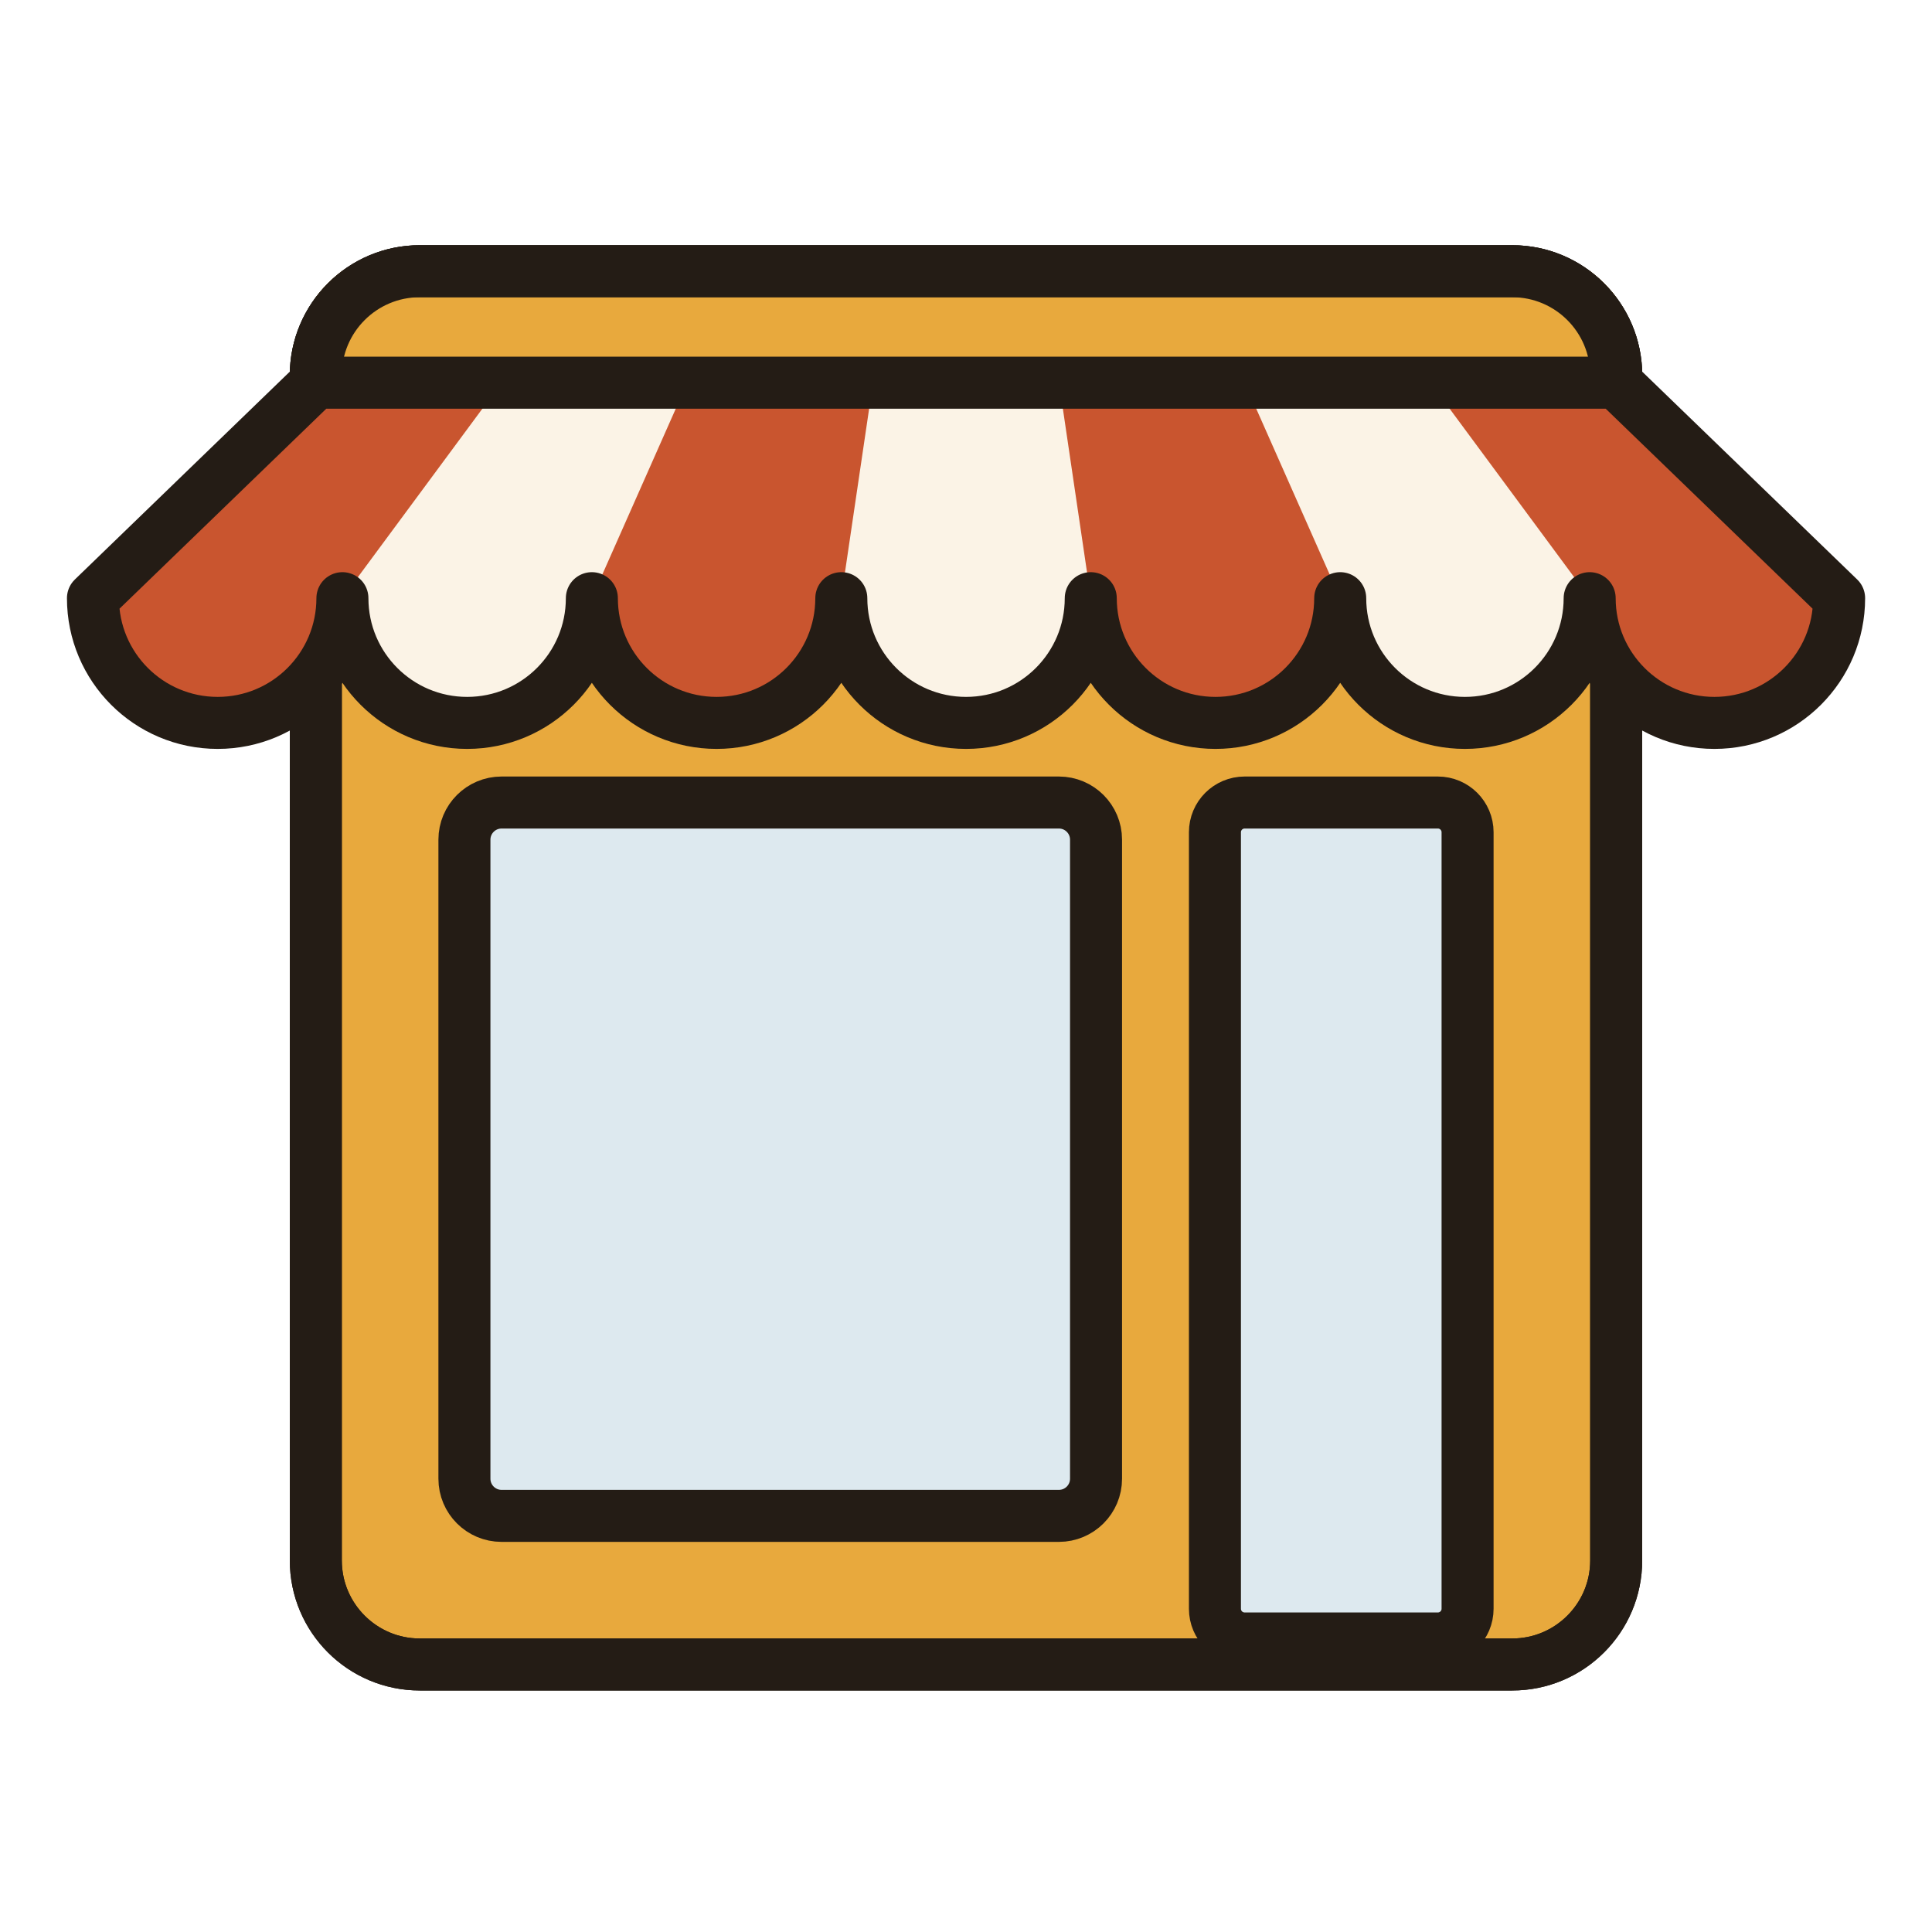
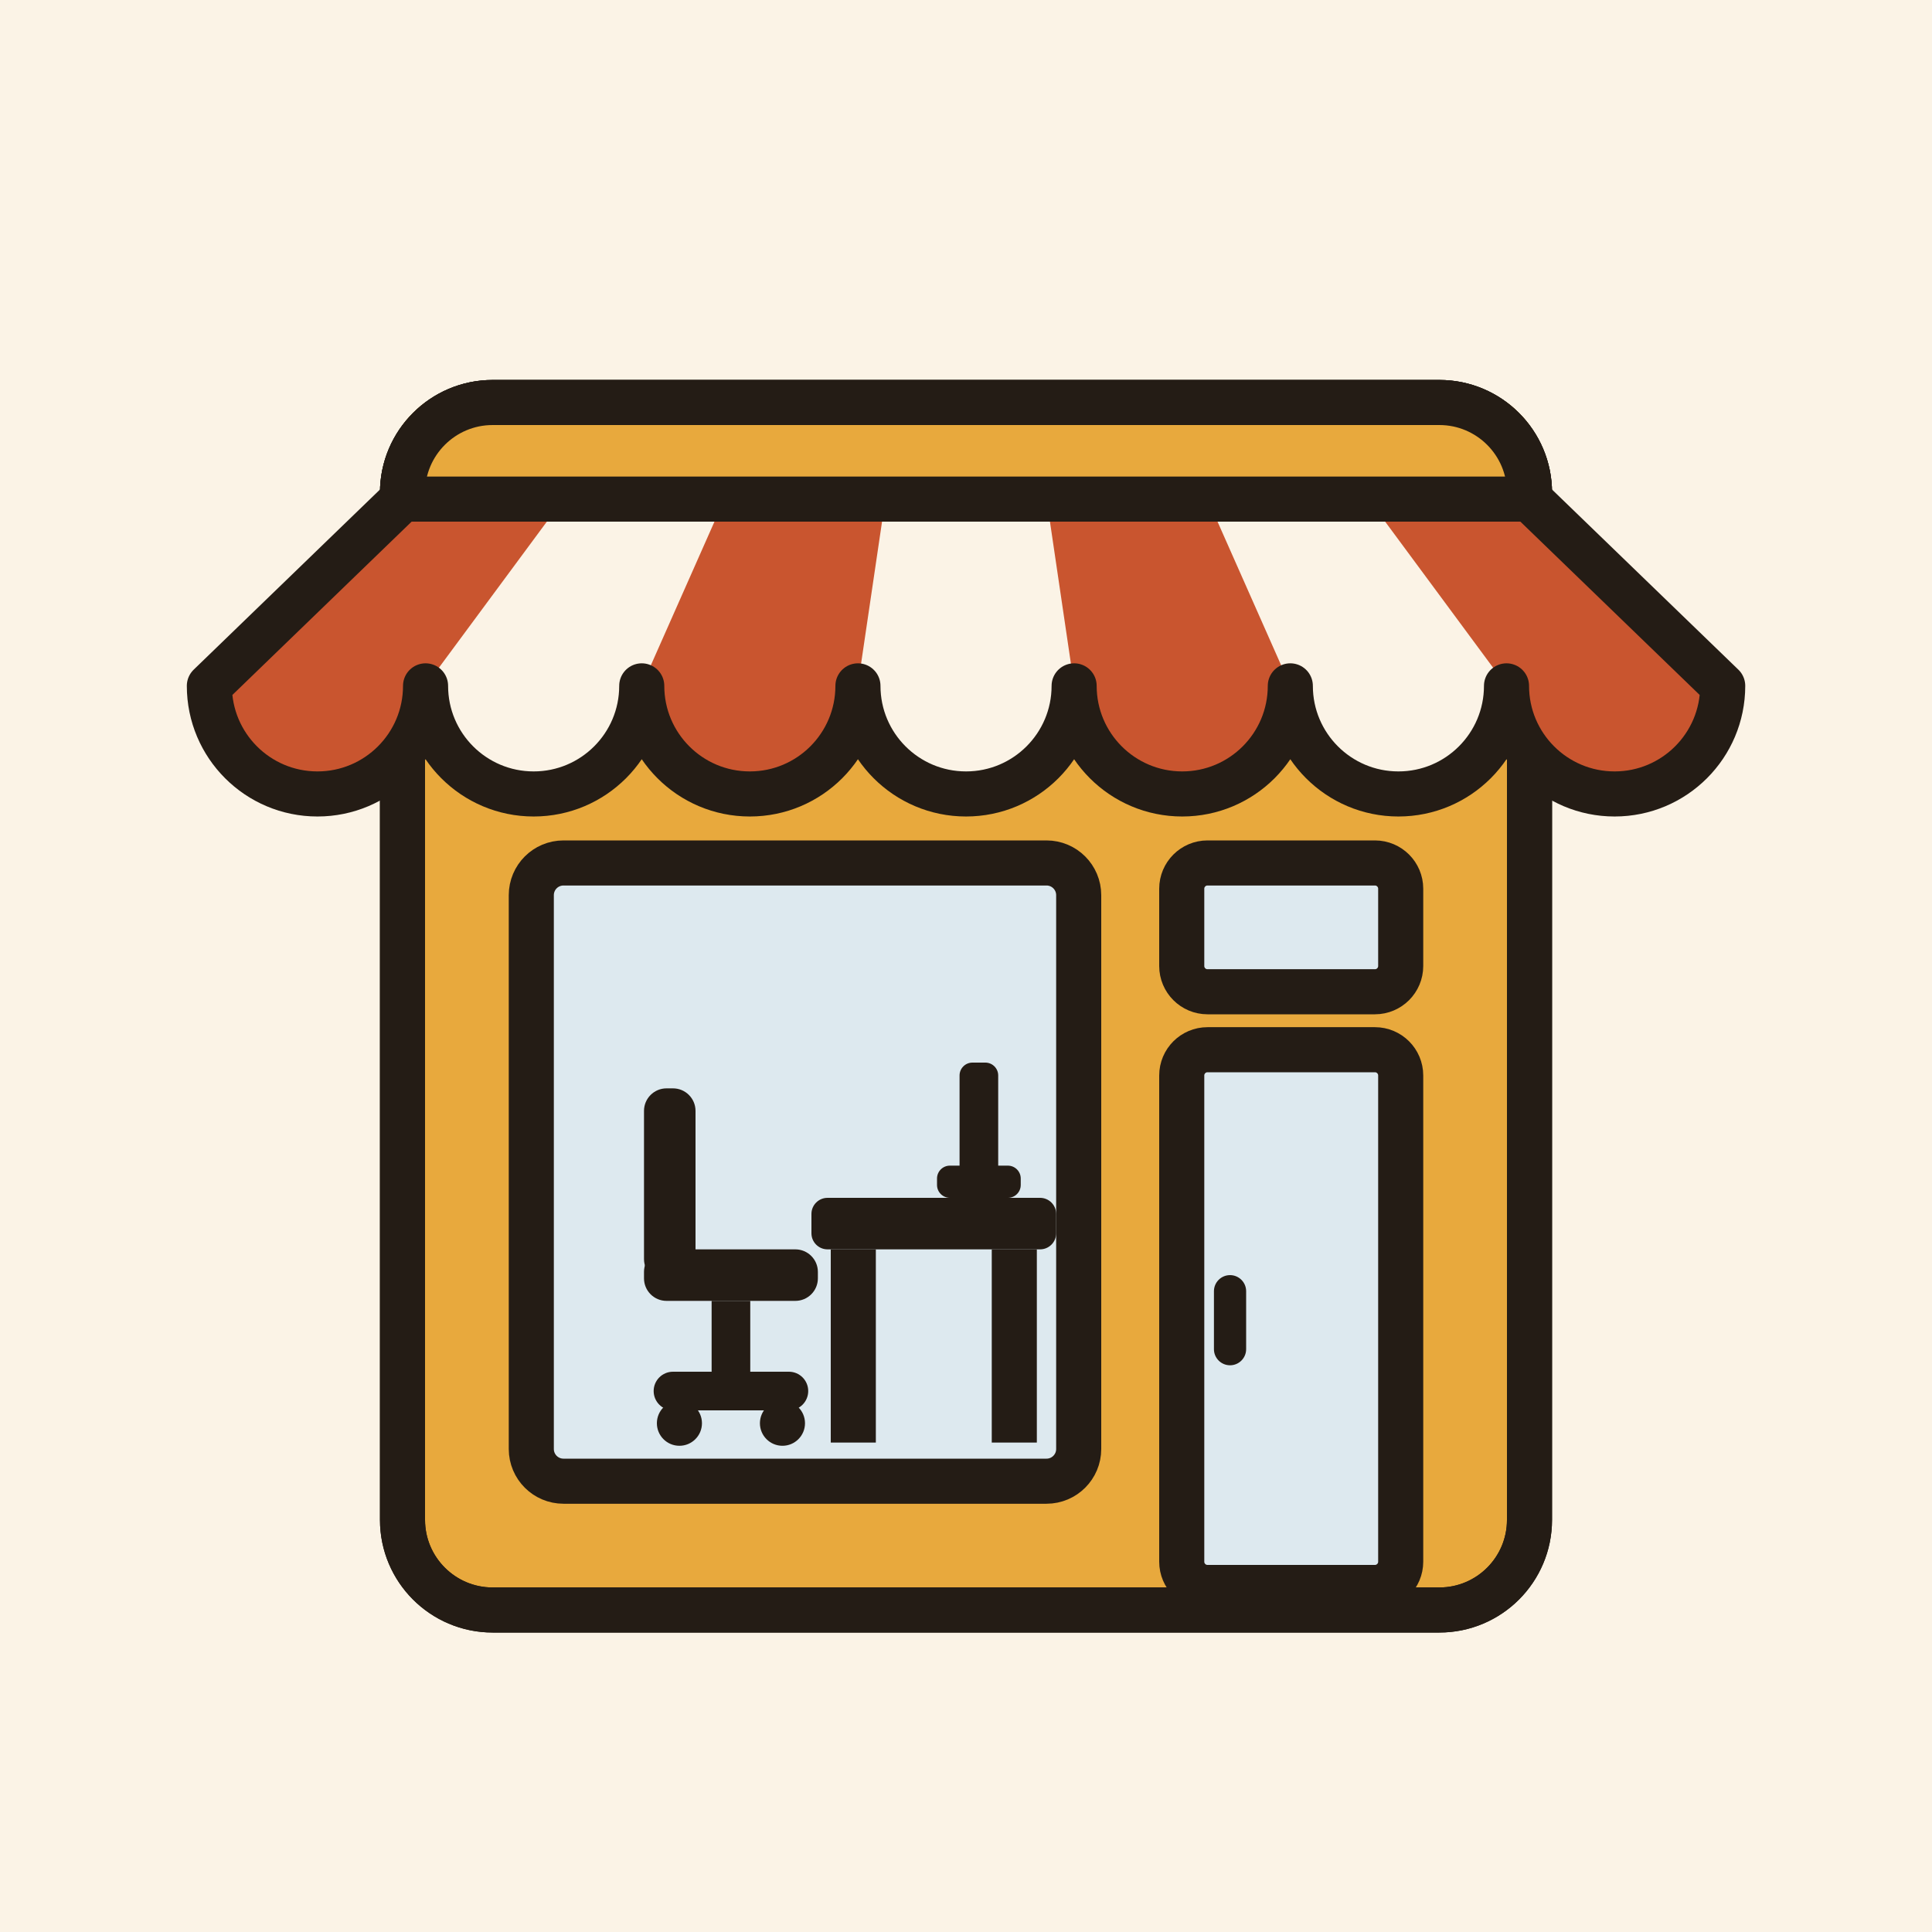
- <svg xmlns="http://www.w3.org/2000/svg" viewBox="40 52 520 520">
+ <svg xmlns="http://www.w3.org/2000/svg" viewBox="0 0 600 600" width="600" height="600">
  <defs>
    <clipPath id="awn">
      <path d="M125 155 H475 L535 213 a33.57 33.57 0 0 1 -67.14 0 a33.57 33.57 0 0 1 -67.14 0 a33.57 33.57 0 0 1 -67.14 0 a33.57 33.57 0 0 1 -67.14 0 a33.57 33.57 0 0 1 -67.14 0 a33.57 33.57 0 0 1 -67.14 0 a33.57 33.57 0 0 1 -67.14 0 Z" />
    </clipPath>
    <clipPath id="bld">
      <rect x="118" y="118" width="364" height="389" rx="35" />
    </clipPath>
  </defs>
+   <rect width="600" height="600" fill="#FBF3E6" />
  <rect x="125" y="125" width="350" height="375" rx="28" fill="#E8A93D" stroke="#241C15" stroke-width="14" stroke-linejoin="round" />
  <g clip-path="url(#bld)">
    <rect x="125" y="125" width="350" height="55" fill="#E8A93D" stroke="#241C15" stroke-width="14" stroke-linejoin="round" />
  </g>
  <rect x="125" y="125" width="350" height="375" rx="28" fill="none" stroke="#241C15" stroke-width="14" stroke-linejoin="round" />
  <rect x="165" y="268" width="170" height="192" rx="10" fill="#DDE9EF" stroke="#241C15" stroke-width="14" stroke-linejoin="round" />
-   <rect x="367" y="268" width="68" height="225" rx="8" fill="#DDE9EF" stroke="#241C15" stroke-width="14" stroke-linejoin="round" />
+   <rect x="367" y="268" width="68" height="40" rx="8" fill="#DDE9EF" stroke="#241C15" stroke-width="14" stroke-linejoin="round" />
+   <rect x="367" y="326" width="68" height="167" rx="8" fill="#DDE9EF" stroke="#241C15" stroke-width="14" stroke-linejoin="round" />
+   <rect x="377" y="396" width="10" height="28" rx="5" fill="#241C15" />
  <g clip-path="url(#awn)">
    <rect x="60" y="150" width="480" height="128" fill="#FBF3E6" />
    <polygon points="130.2,150 178.7,150 84.1,278 -2.2,278" fill="#C9552F" />
    <polygon points="227.2,150 275.7,150 256.8,278 170.5,278" fill="#C9552F" />
    <polygon points="324.3,150 372.8,150 429.5,278 343.2,278" fill="#C9552F" />
    <polygon points="421.3,150 469.8,150 602.2,278 515.9,278" fill="#C9552F" />
  </g>
  <path d="M125 155 H475 L535 213 a33.57 33.57 0 0 1 -67.14 0 a33.57 33.57 0 0 1 -67.14 0 a33.57 33.57 0 0 1 -67.14 0 a33.57 33.57 0 0 1 -67.14 0 a33.57 33.57 0 0 1 -67.14 0 a33.57 33.57 0 0 1 -67.14 0 a33.57 33.57 0 0 1 -67.14 0 Z" fill="none" stroke="#241C15" stroke-width="14" stroke-linejoin="round" />
+   <g fill="#241C15">
+     <rect x="200" y="338" width="16" height="60" rx="7" />
+     <rect x="200" y="388" width="54" height="16" rx="7" />
+     <rect x="221" y="404" width="12" height="26" />
+     <rect x="203" y="426" width="48" height="12" rx="6" />
+     <circle cx="211" cy="442" r="7" />
+     <circle cx="243" cy="442" r="7" />
+     <rect x="252" y="372" width="76" height="16" rx="5" />
+     <rect x="258" y="388" width="14" height="60" />
+     <rect x="308" y="388" width="14" height="60" />
+     <rect x="298" y="330" width="12" height="36" rx="4" />
+     <rect x="291" y="362" width="26" height="10" rx="4" />
+   </g>
</svg>
